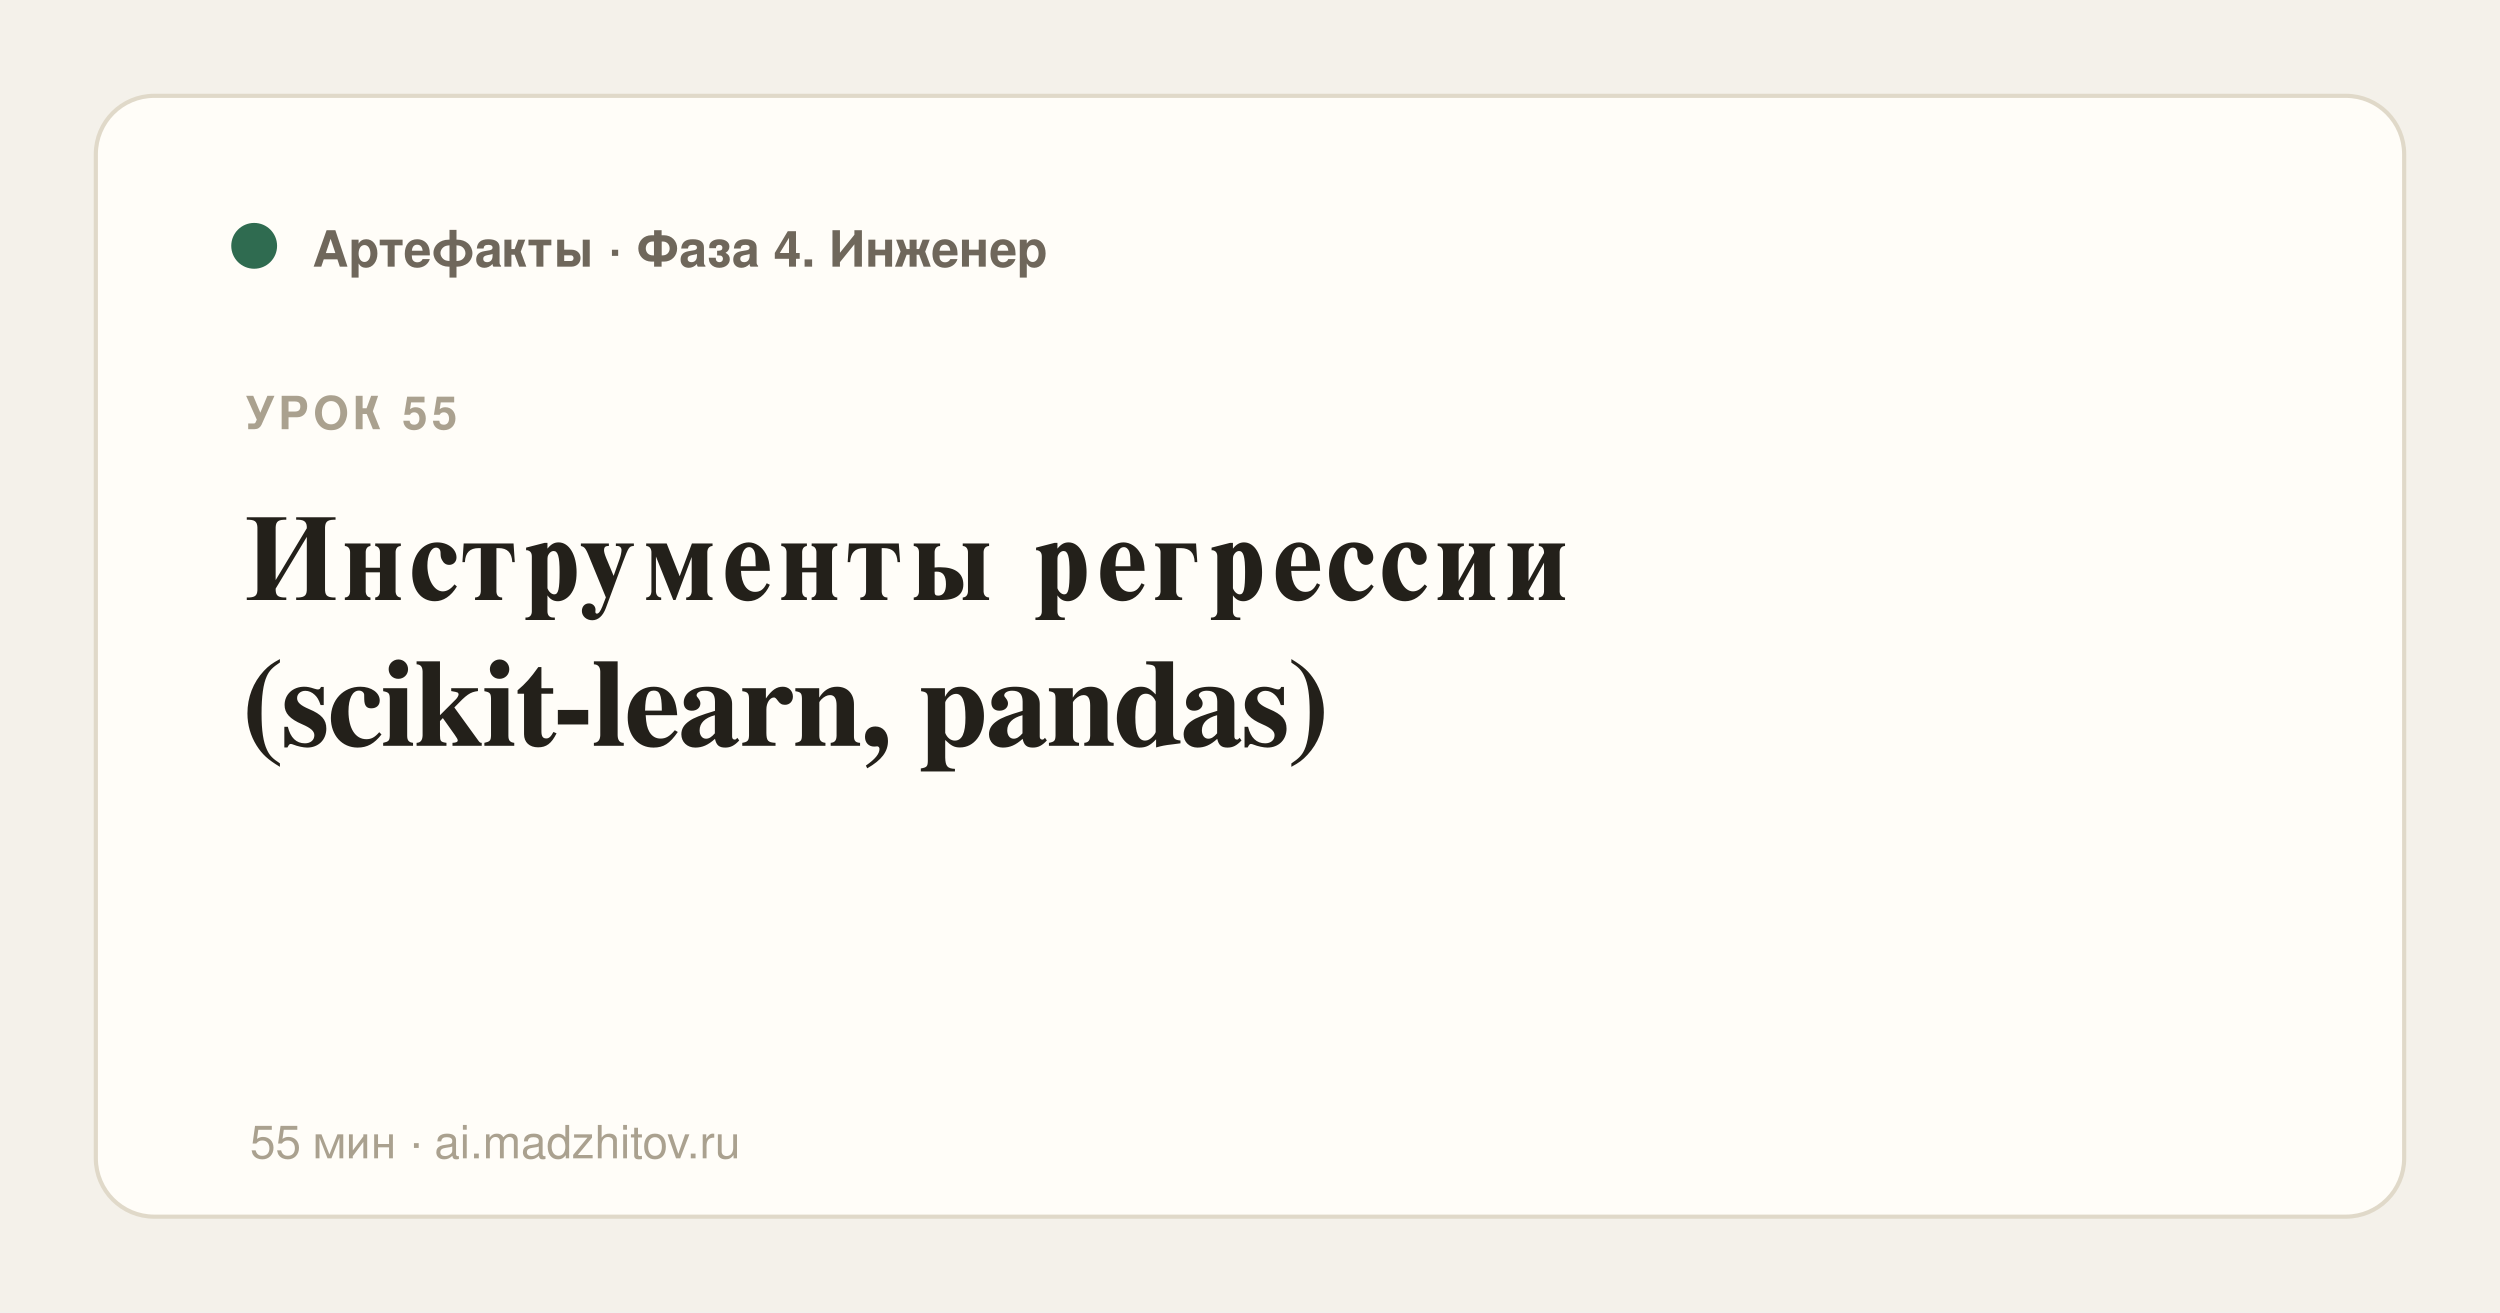
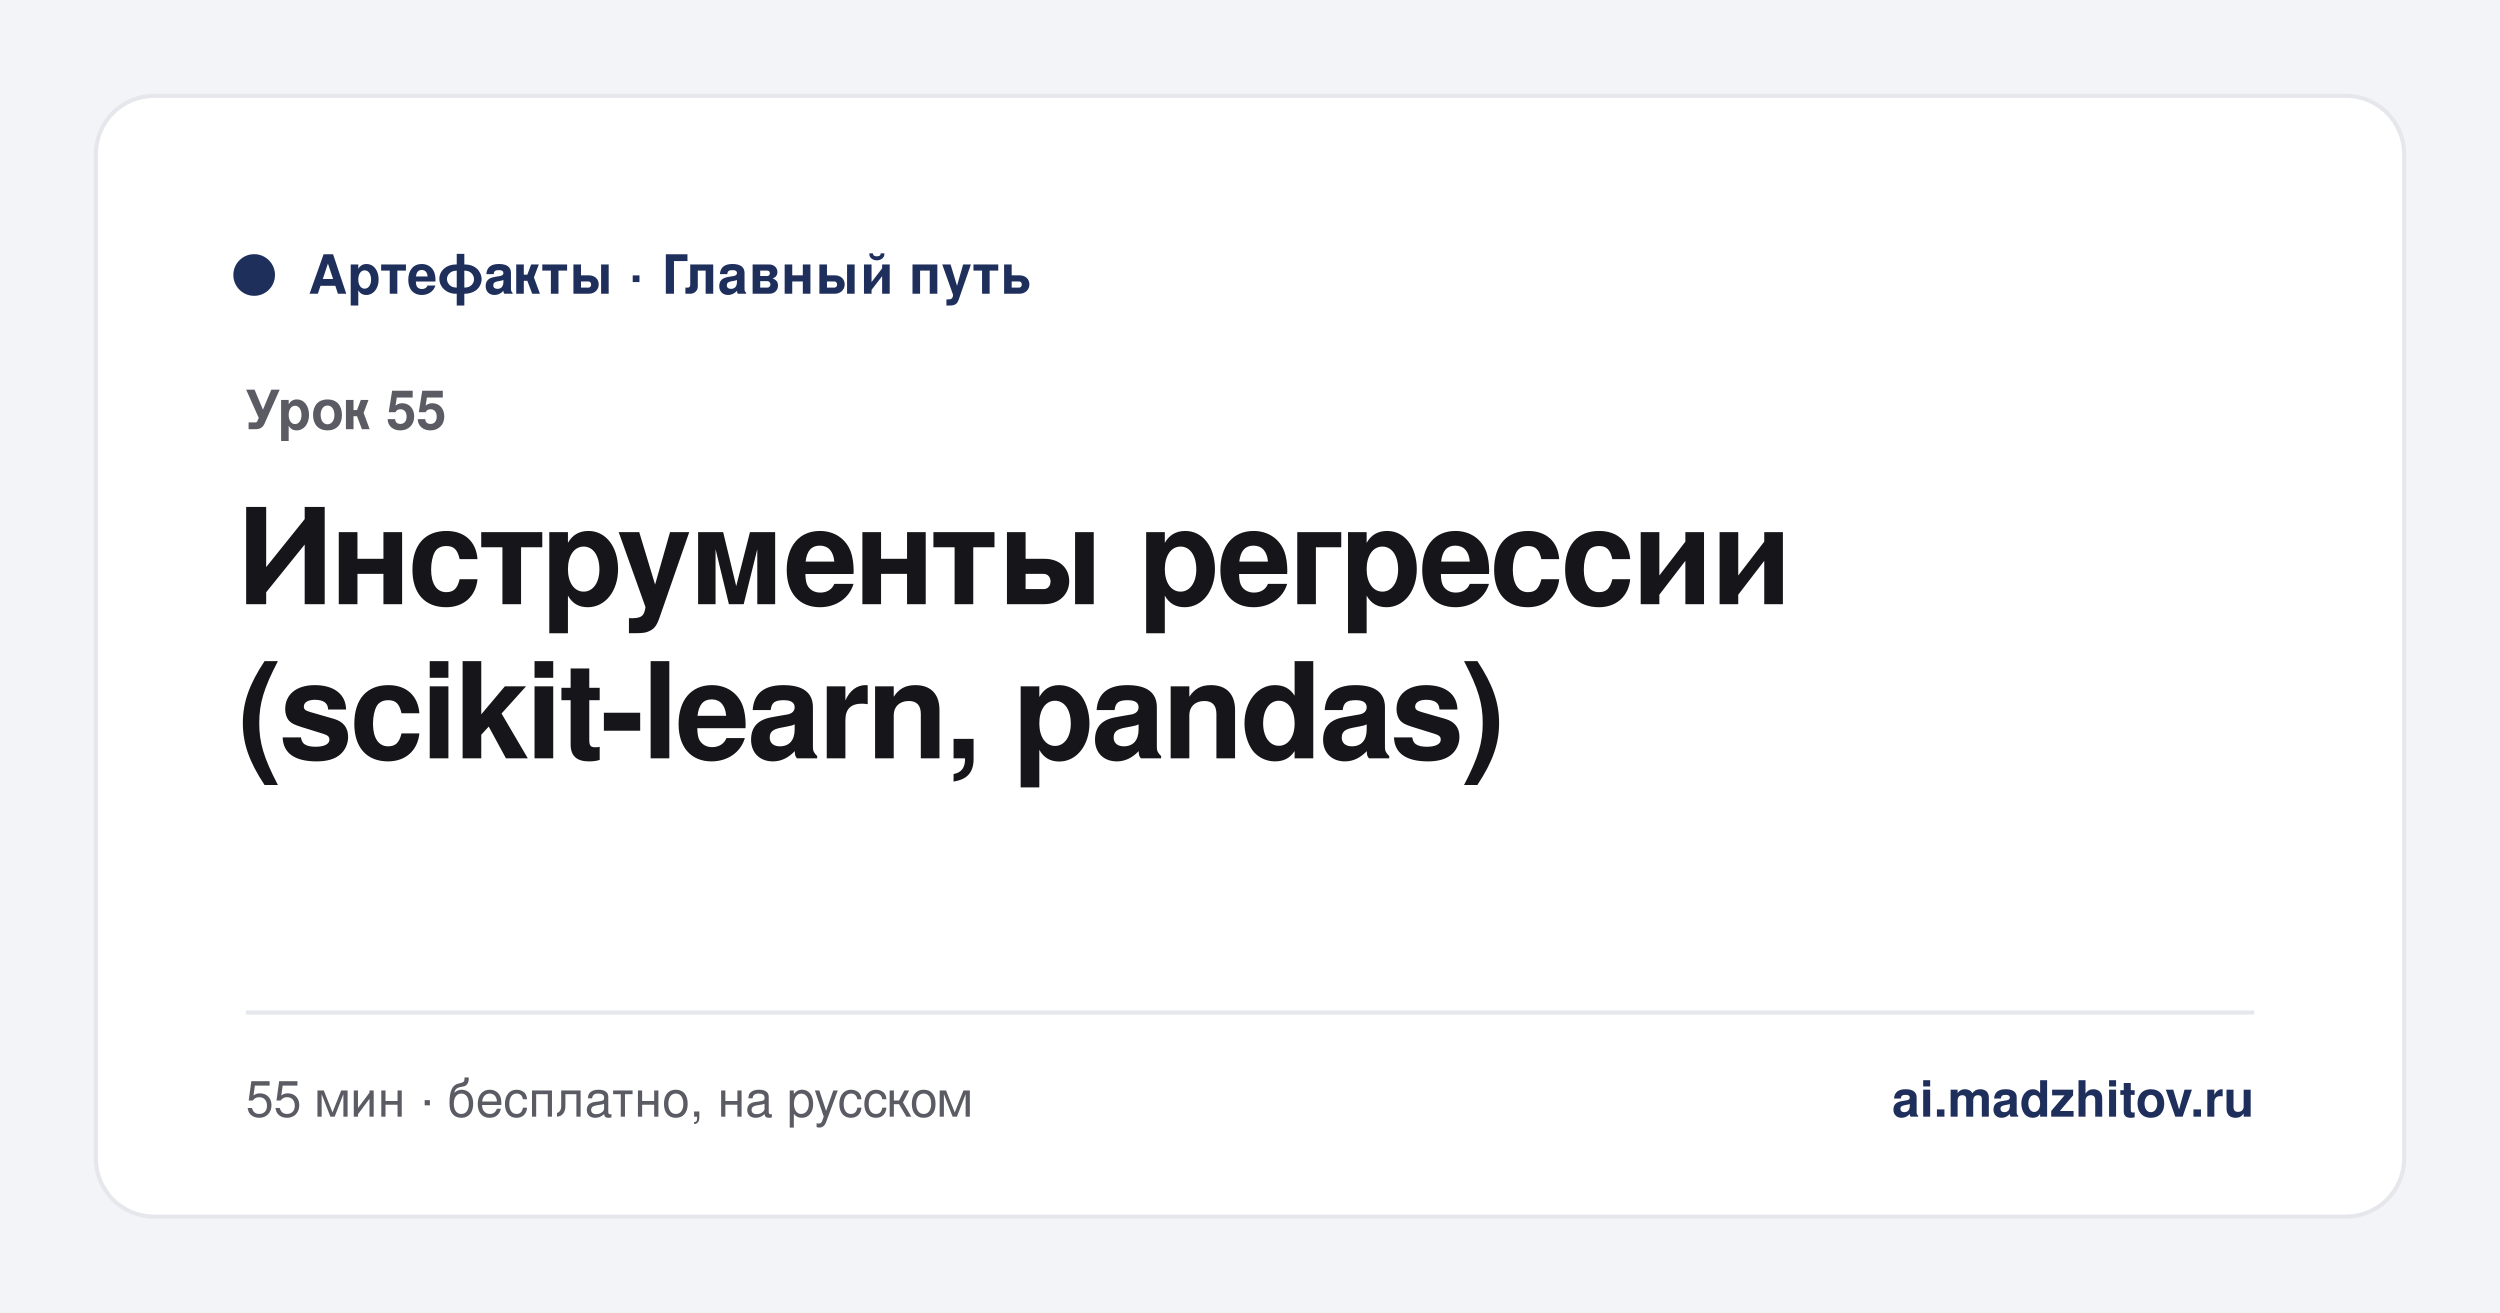
<svg xmlns="http://www.w3.org/2000/svg" width="1200" height="630" viewBox="0 0 1200 630">
-   <rect width="1200" height="630" fill="#f4f1ea" />
-   <rect x="46" y="46" width="1108" height="538" rx="28" fill="#fffdf8" stroke="#e0d9c9" stroke-width="2" />
-   <circle cx="122" cy="118" r="11" fill="#2f6b50" />
-   <text x="150" y="128" fill="#6f675b" font-family="Helvetica, Arial, sans-serif" font-size="24" font-weight="600">Артефакты · Фаза 4. Инженер</text>
-   <text x="118" y="206" fill="#aaa18f" font-family="Helvetica, Arial, sans-serif" font-size="22" font-weight="700" letter-spacing="2">УРОК 55</text>
-   <text x="116" y="288" fill="#23201a" font-family="Georgia, Times, serif" font-weight="700" font-size="60" letter-spacing="-1">Инструменты регрессии</text>
-   <text x="116" y="358" fill="#23201a" font-family="Georgia, Times, serif" font-weight="700" font-size="60" letter-spacing="-1">(scikit-learn, pandas)</text>
-   <text x="120" y="556" fill="#aaa18f" font-family="Helvetica, Arial, sans-serif" font-size="22">55 мин · ai.madzhitov.ru</text>
+   <rect width="1200" height="630" fill="#F3F4F7" />
+   <rect x="46" y="46" width="1108" height="538" rx="28" fill="#FFFFFF" stroke="#E6E7EC" stroke-width="2" />
+   <circle cx="122" cy="132" r="10" fill="#1F2F5C" />
+   <text x="148" y="141" fill="#1F2F5C" font-family="Helvetica Neue, Helvetica, Arial, sans-serif" font-size="26" font-weight="600">Артефакты · Главный путь</text>
+   <text x="118" y="206" fill="#5A5B63" font-family="Helvetica Neue, Helvetica, Arial, sans-serif" font-size="26" font-weight="600">Урок 55</text>
+   <text x="114" y="290" fill="#16161A" font-family="Helvetica Neue, Helvetica, Arial, sans-serif" font-weight="700" font-size="64" letter-spacing="-1.5">Инструменты регрессии</text>
+   <text x="114" y="364" fill="#16161A" font-family="Helvetica Neue, Helvetica, Arial, sans-serif" font-weight="700" font-size="64" letter-spacing="-1.5">(scikit-learn, pandas)</text>
+   <line x1="118" y1="486" x2="1082" y2="486" stroke="#E6E7EC" stroke-width="2" />
+   <text x="118" y="536" fill="#5A5B63" font-family="Helvetica Neue, Helvetica, Arial, sans-serif" font-size="24">55 мин · бесплатно, на русском</text>
+   <text x="1082" y="536" fill="#1F2F5C" font-family="Helvetica Neue, Helvetica, Arial, sans-serif" font-size="24" font-weight="600" text-anchor="end">ai.madzhitov.ru</text>
</svg>
